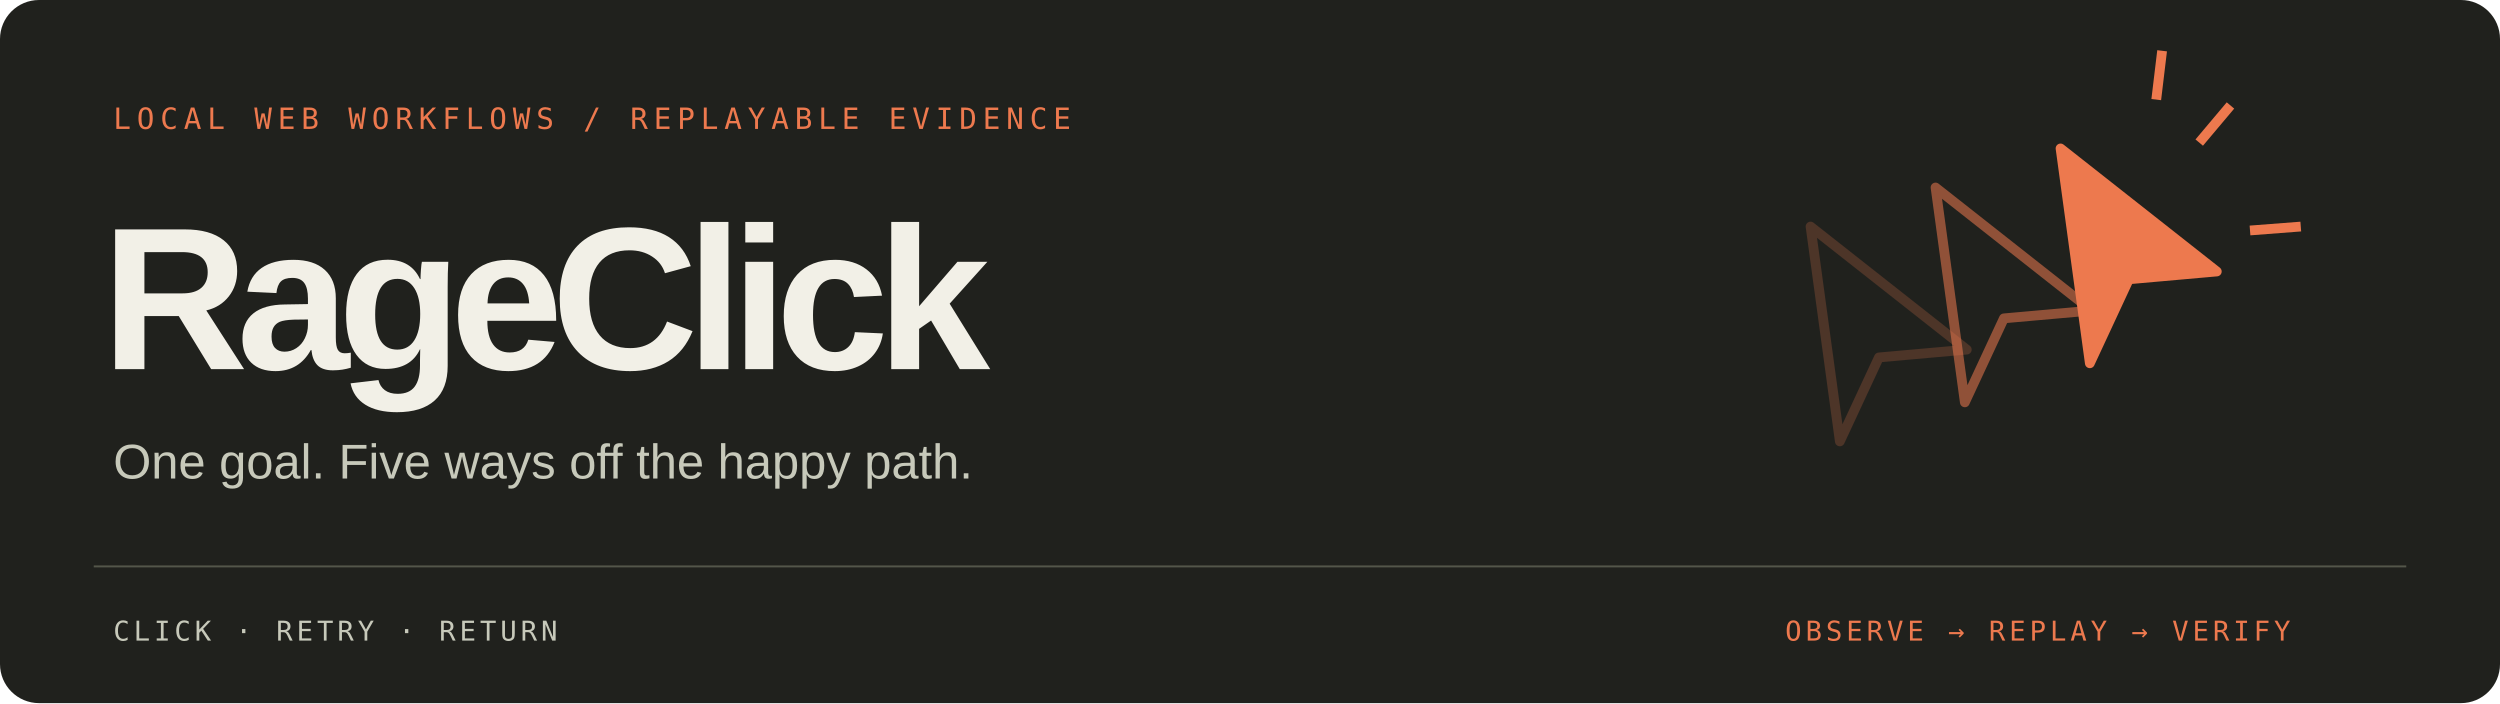
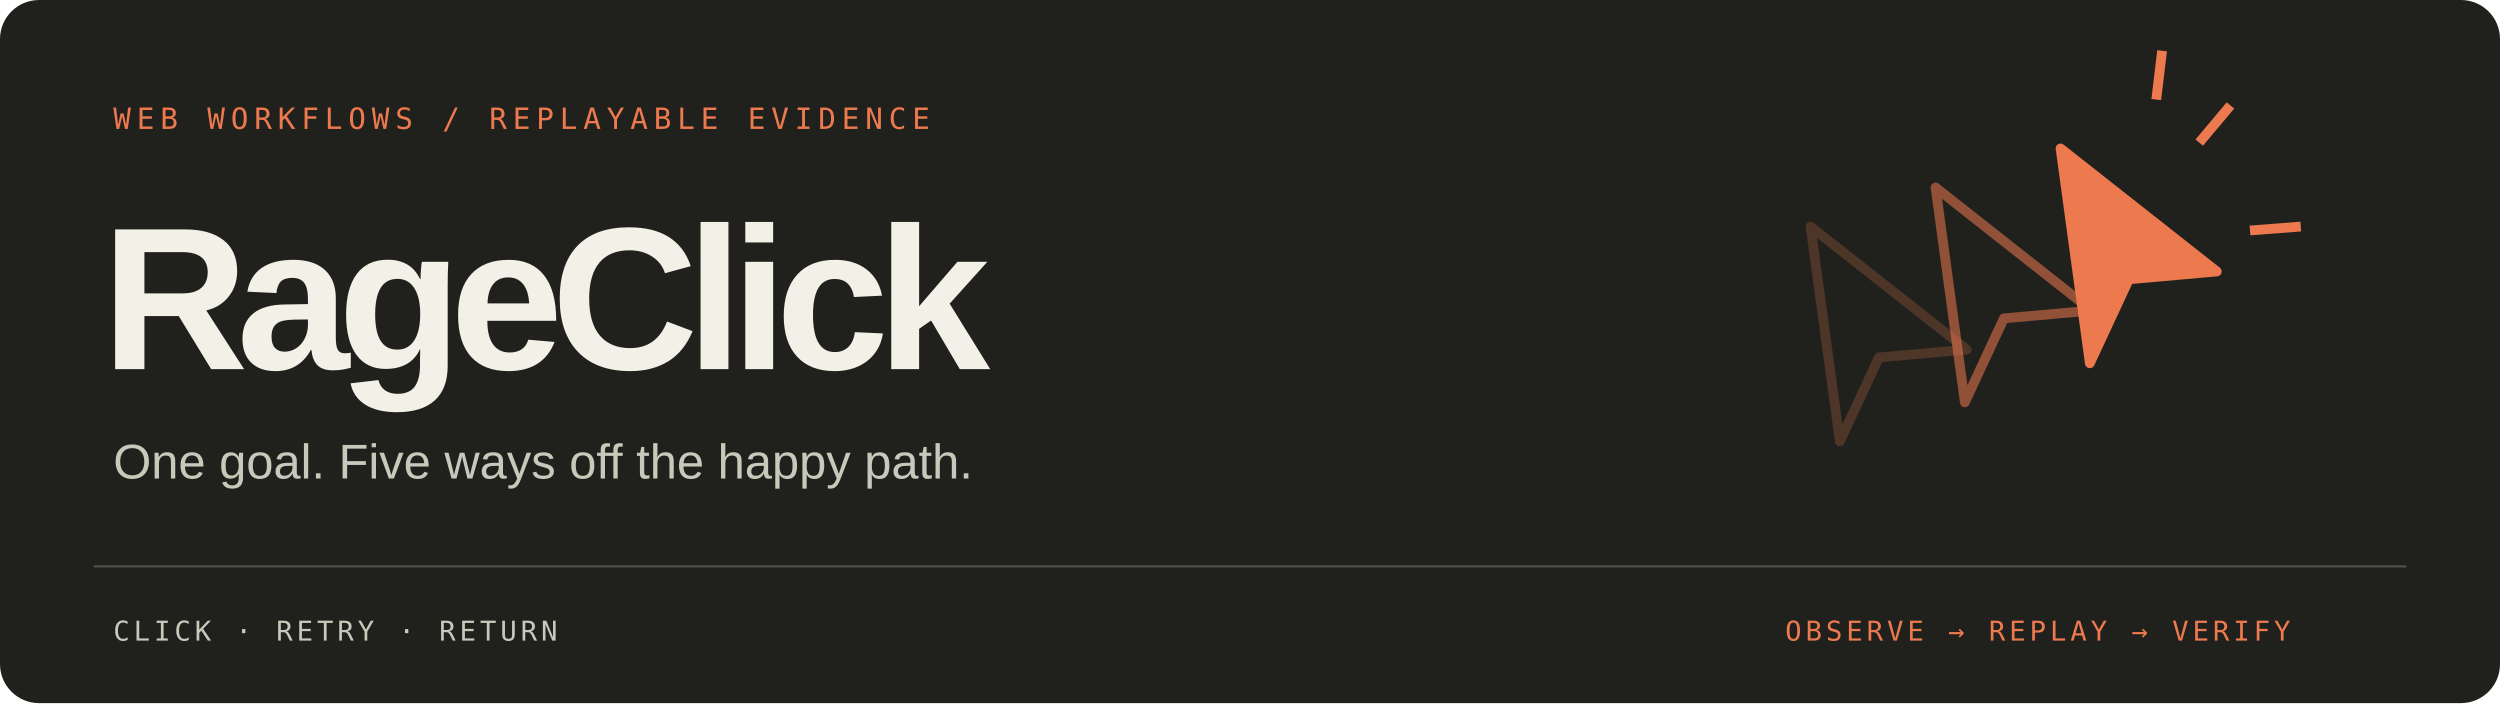
<svg xmlns="http://www.w3.org/2000/svg" width="1280" height="360" viewBox="0 0 1280 360" role="img" aria-labelledby="title description">
  <rect width="1280" height="360" rx="20" fill="#20211d" />
  <path d="M48 290H1232" stroke="#53564a" />
-   <text x="58" y="66" fill="#ed794e" font-family="Consolas,monospace" font-size="15" letter-spacing="3">LOCAL WEB WORKFLOWS / REPLAYABLE EVIDENCE</text>
+   <text x="58" y="66" fill="#ed794e" font-family="Consolas,monospace" font-size="15" letter-spacing="3">WEB WORKFLOWS / REPLAYABLE EVIDENCE</text>
  <text x="52" y="189" fill="#f2f0e7" font-family="Arial,Helvetica,sans-serif" font-size="104" font-weight="700" letter-spacing="-6">RageClick</text>
  <text x="58" y="245" fill="#c7c9ba" font-family="Arial,Helvetica,sans-serif" font-size="25">One goal. Five ways off the happy path.</text>
  <text x="58" y="328" fill="#c7c9ba" font-family="Consolas,monospace" font-size="14" letter-spacing="2">CLICK · RETRY · RETURN</text>
  <text x="914" y="328" fill="#ed794e" font-family="Consolas,monospace" font-size="14" letter-spacing="2">OBSERVE → REPLAY → VERIFY</text>
  <g stroke="#ed794e" stroke-width="5" stroke-linejoin="round" fill="none">
    <path d="m927 116 80 63-45 4-20 43z" opacity=".22" />
    <path d="m991 96 80 63-45 4-20 43z" opacity=".55" />
    <path d="m1055 76 80 63-45 4-20 43z" fill="#ed794e" />
    <path d="m1126 73 16-19m10 64 26-2m-74-65 3-25" />
  </g>
</svg>
